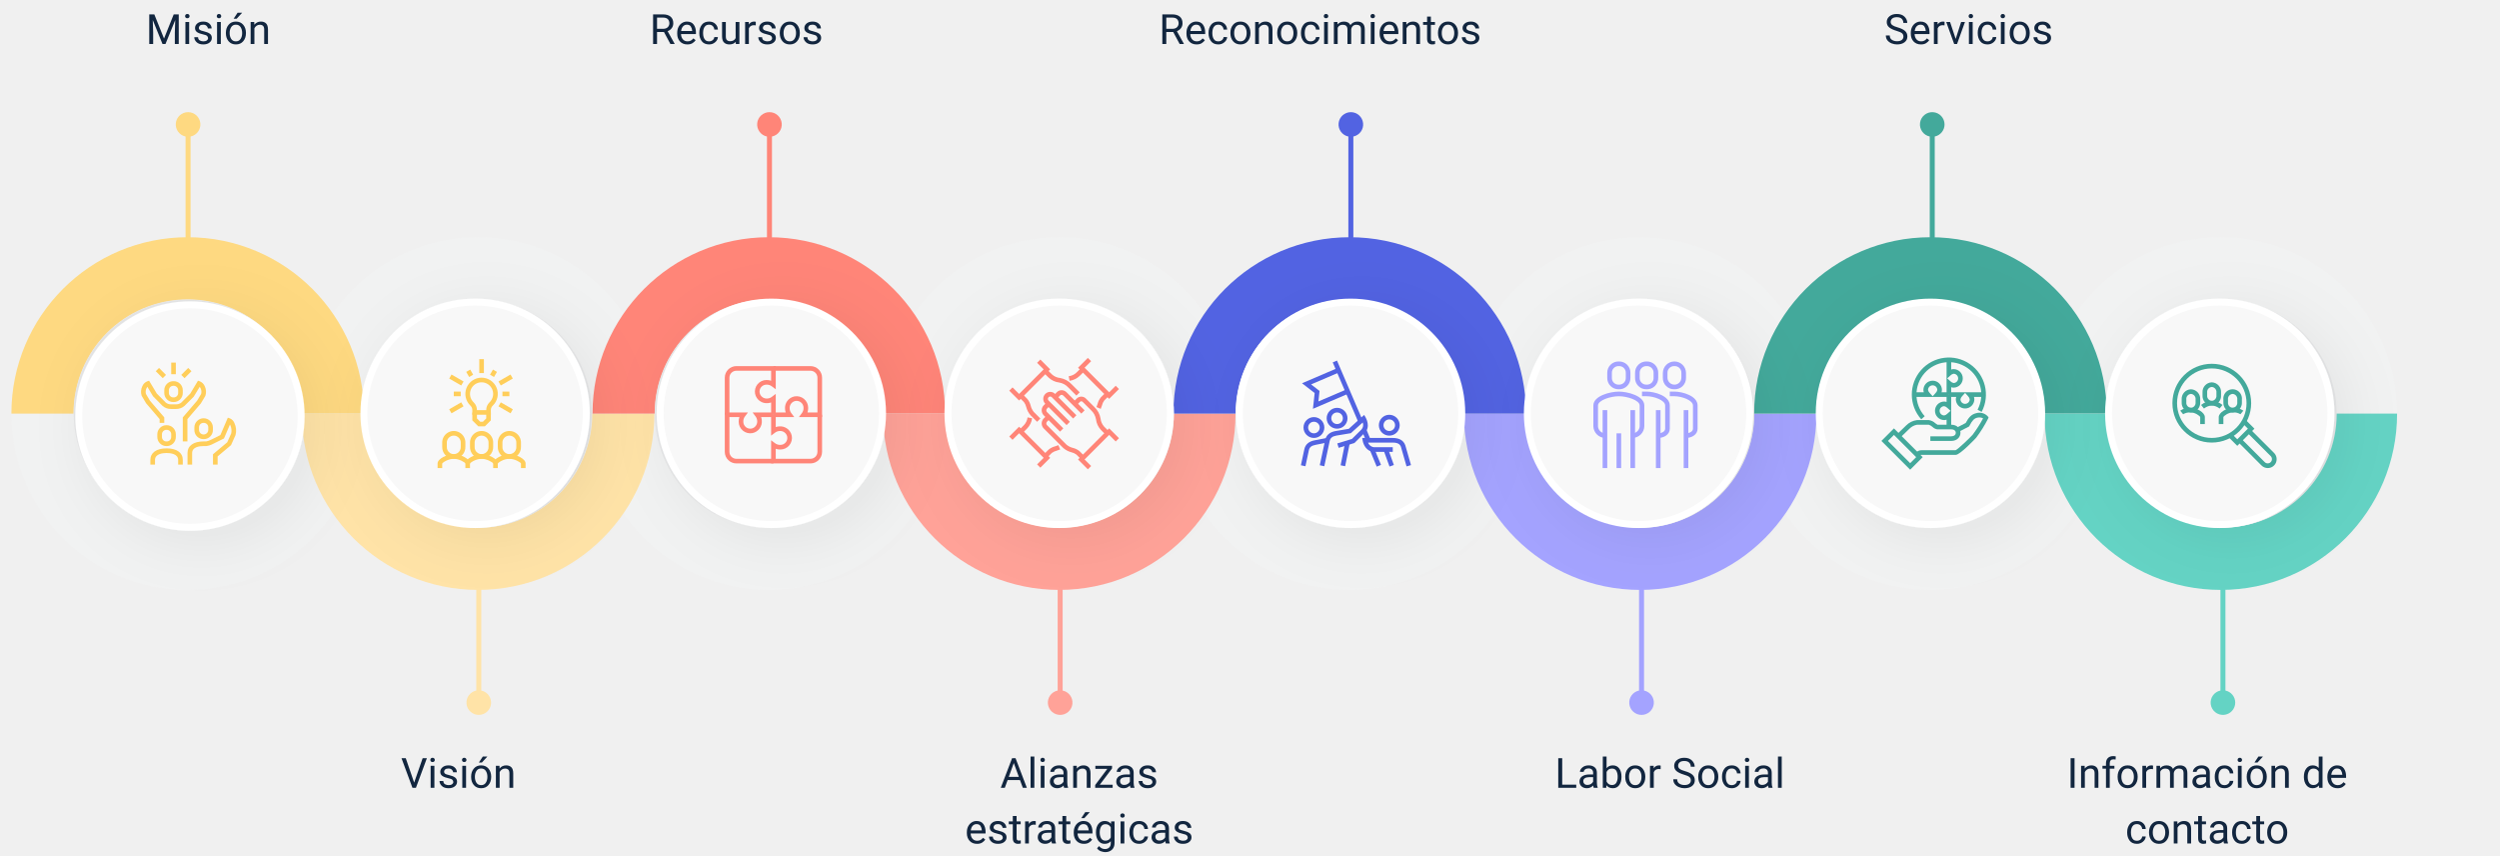
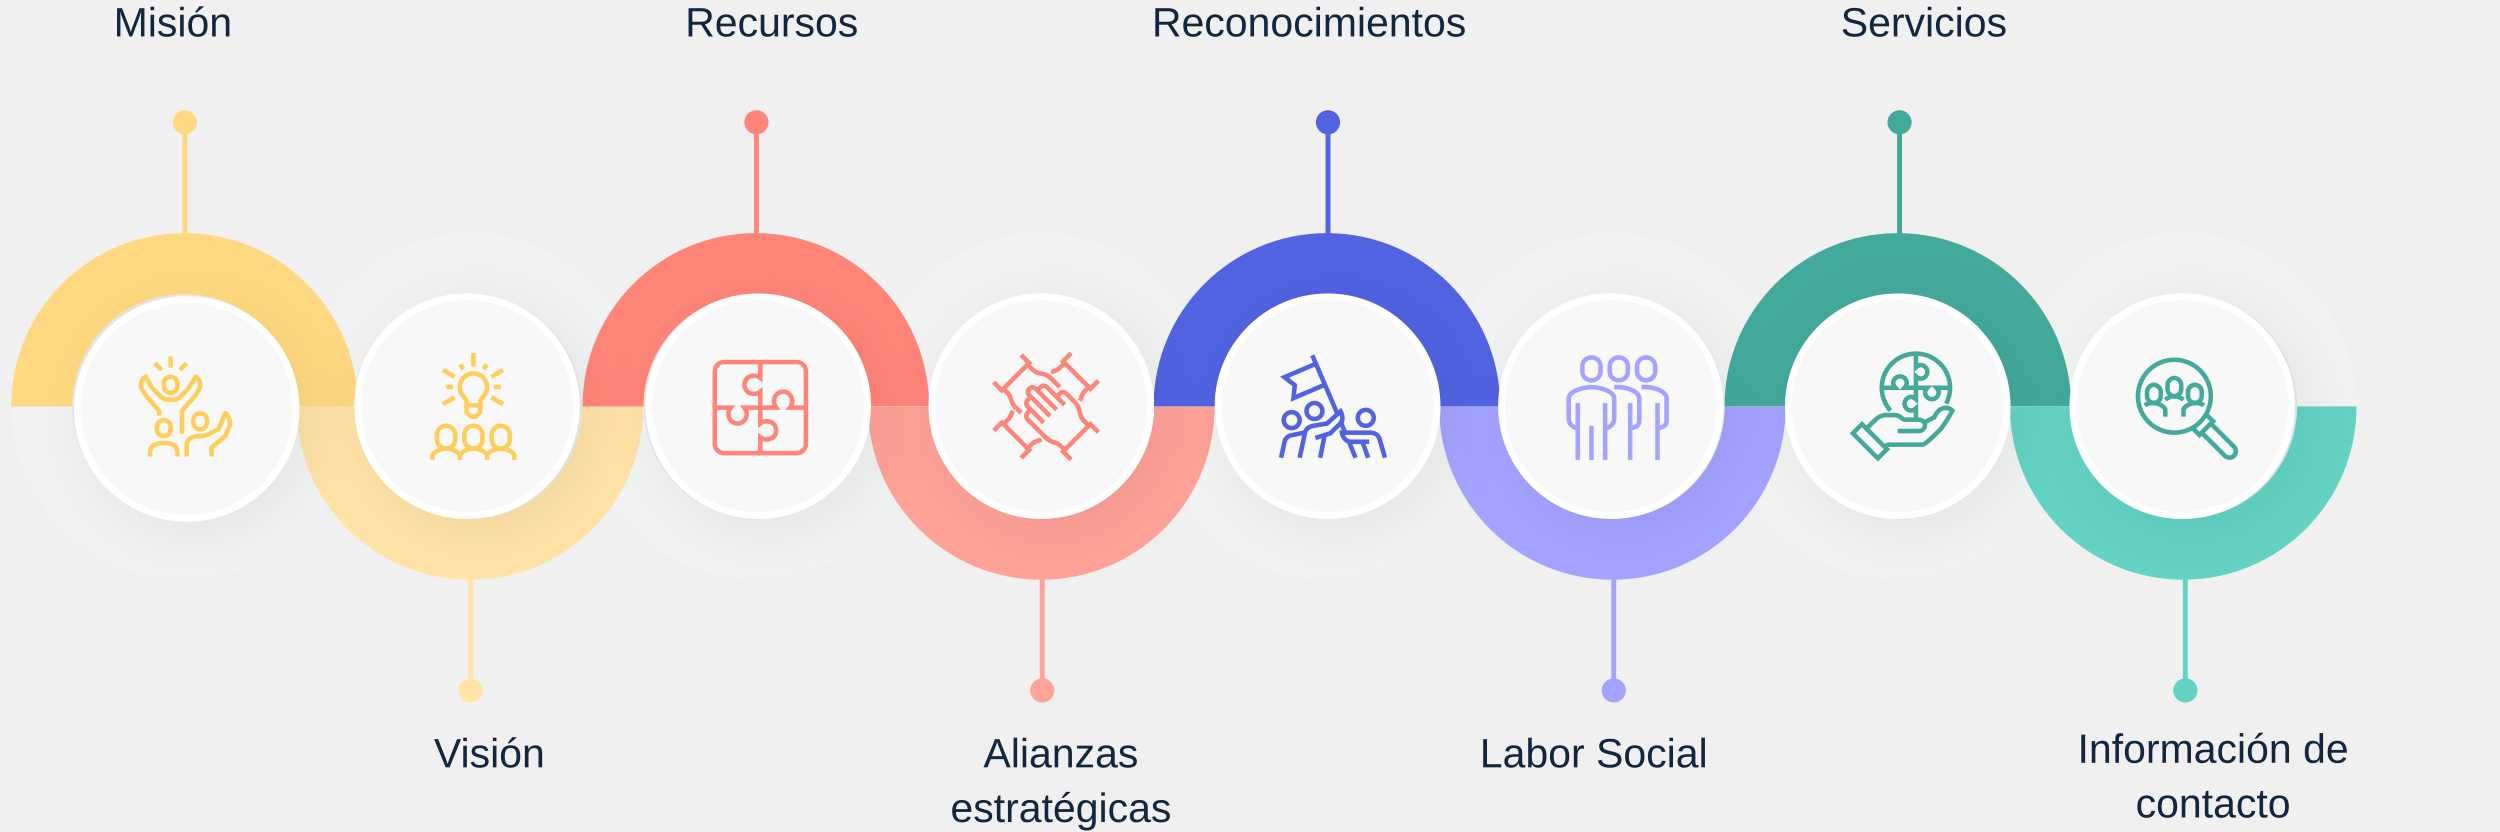
- <svg xmlns="http://www.w3.org/2000/svg" xmlns:xlink="http://www.w3.org/1999/xlink" width="1078.92" height="369" viewBox="0 0 1078.92 369">
+ <svg xmlns="http://www.w3.org/2000/svg" xmlns:xlink="http://www.w3.org/1999/xlink" width="1097.92" height="365" viewBox="0 0 1097.92 365">
  <defs>
    <clipPath id="clip-path">
      <path id="Trazado_150608" data-name="Trazado 150608" d="M374.378,124.286A49.122,49.122,0,1,0,423.5,75.106a49.152,49.152,0,0,0-49.122,49.18" transform="translate(-374.378 -75.106)" fill="none" />
    </clipPath>
    <linearGradient id="linear-gradient" x1="-2.757" y1="1.435" x2="-2.749" y2="1.435" gradientUnits="objectBoundingBox">
      <stop offset="0" stop-color="#fff" />
      <stop offset="1" stop-color="#e6e7e8" />
    </linearGradient>
    <clipPath id="clip-path-2">
      <path id="Trazado_150610" data-name="Trazado 150610" d="M490.323,124.286a49.122,49.122,0,1,0,49.122-49.18,49.151,49.151,0,0,0-49.122,49.18" transform="translate(-490.323 -75.106)" fill="none" />
    </clipPath>
    <linearGradient id="linear-gradient-2" x1="-3.656" y1="1.435" x2="-3.649" y2="1.435" xlink:href="#linear-gradient" />
    <clipPath id="clip-path-3">
      <path id="Trazado_150612" data-name="Trazado 150612" d="M606.622,124.286a49.122,49.122,0,1,0,49.122-49.18,49.151,49.151,0,0,0-49.122,49.18" transform="translate(-606.622 -75.106)" fill="none" />
    </clipPath>
    <linearGradient id="linear-gradient-3" x1="-4.558" y1="1.435" x2="-4.551" y2="1.435" xlink:href="#linear-gradient" />
    <clipPath id="clip-path-4">
      <path id="Trazado_150614" data-name="Trazado 150614" d="M722.851,124.286a49.122,49.122,0,1,0,49.122-49.18,49.152,49.152,0,0,0-49.122,49.18" transform="translate(-722.851 -75.106)" fill="none" />
    </clipPath>
    <linearGradient id="linear-gradient-4" x1="-5.46" y1="1.435" x2="-5.452" y2="1.435" xlink:href="#linear-gradient" />
    <clipPath id="clip-path-5">
      <path id="Trazado_150616" data-name="Trazado 150616" d="M839.969,124.286a49.122,49.122,0,1,0,49.122-49.18,49.152,49.152,0,0,0-49.122,49.18" transform="translate(-839.969 -75.106)" fill="none" />
    </clipPath>
    <linearGradient id="linear-gradient-5" x1="-6.368" y1="1.435" x2="-6.36" y2="1.435" xlink:href="#linear-gradient" />
    <clipPath id="clip-path-6">
      <path id="Trazado_150618" data-name="Trazado 150618" d="M257.689,124.286a49.122,49.122,0,1,0,49.122-49.18,49.152,49.152,0,0,0-49.122,49.18" transform="translate(-257.689 -75.106)" fill="none" />
    </clipPath>
    <linearGradient id="linear-gradient-6" x1="-1.852" y1="1.435" x2="-1.844" y2="1.435" xlink:href="#linear-gradient" />
    <clipPath id="clip-path-7">
      <path id="Trazado_150620" data-name="Trazado 150620" d="M141.288,124.286a49.122,49.122,0,1,0,49.122-49.18,49.152,49.152,0,0,0-49.122,49.18" transform="translate(-141.288 -75.106)" fill="none" />
    </clipPath>
    <linearGradient id="linear-gradient-7" x1="-0.949" y1="1.435" x2="-0.941" y2="1.435" xlink:href="#linear-gradient" />
    <clipPath id="clip-path-8">
      <path id="Trazado_150622" data-name="Trazado 150622" d="M24.963,124.286a49.122,49.122,0,1,0,49.122-49.18,49.152,49.152,0,0,0-49.122,49.18" transform="translate(-24.963 -75.106)" fill="none" />
    </clipPath>
    <linearGradient id="linear-gradient-8" x1="-0.047" y1="1.435" x2="-0.039" y2="1.435" xlink:href="#linear-gradient" />
    <filter id="Trazado_150623" x="0" y="97.565" width="174" height="174" filterUnits="userSpaceOnUse">
      <feOffset dx="5" dy="5" input="SourceAlpha" />
      <feGaussianBlur stdDeviation="12.5" result="blur" />
      <feFlood flood-opacity="0.063" />
      <feComposite operator="in" in2="blur" />
      <feComposite in="SourceGraphic" />
    </filter>
    <filter id="Trazado_150687" x="123.132" y="96.385" width="174" height="174" filterUnits="userSpaceOnUse">
      <feOffset dx="5" dy="5" input="SourceAlpha" />
      <feGaussianBlur stdDeviation="12.5" result="blur-2" />
      <feFlood flood-opacity="0.063" />
      <feComposite operator="in" in2="blur-2" />
      <feComposite in="SourceGraphic" />
    </filter>
    <filter id="Trazado_150688" x="251.015" y="96.385" width="174" height="174" filterUnits="userSpaceOnUse">
      <feOffset dx="5" dy="5" input="SourceAlpha" />
      <feGaussianBlur stdDeviation="12.5" result="blur-3" />
      <feFlood flood-opacity="0.063" />
      <feComposite operator="in" in2="blur-3" />
      <feComposite in="SourceGraphic" />
    </filter>
    <filter id="Trazado_150689" x="375.28" y="96.385" width="174" height="174" filterUnits="userSpaceOnUse">
      <feOffset dx="5" dy="5" input="SourceAlpha" />
      <feGaussianBlur stdDeviation="12.5" result="blur-4" />
      <feFlood flood-opacity="0.063" />
      <feComposite operator="in" in2="blur-4" />
      <feComposite in="SourceGraphic" />
    </filter>
    <filter id="Trazado_150690" x="501.101" y="96.385" width="174" height="174" filterUnits="userSpaceOnUse">
      <feOffset dx="5" dy="5" input="SourceAlpha" />
      <feGaussianBlur stdDeviation="12.5" result="blur-5" />
      <feFlood flood-opacity="0.063" />
      <feComposite operator="in" in2="blur-5" />
      <feComposite in="SourceGraphic" />
    </filter>
    <filter id="Trazado_150691" x="625.428" y="96.385" width="174" height="174" filterUnits="userSpaceOnUse">
      <feOffset dx="5" dy="5" input="SourceAlpha" />
      <feGaussianBlur stdDeviation="12.5" result="blur-6" />
      <feFlood flood-opacity="0.063" />
      <feComposite operator="in" in2="blur-6" />
      <feComposite in="SourceGraphic" />
    </filter>
    <filter id="Trazado_150692" x="751.452" y="96.385" width="174" height="174" filterUnits="userSpaceOnUse">
      <feOffset dx="5" dy="5" input="SourceAlpha" />
      <feGaussianBlur stdDeviation="12.5" result="blur-7" />
      <feFlood flood-opacity="0.063" />
      <feComposite operator="in" in2="blur-7" />
      <feComposite in="SourceGraphic" />
    </filter>
    <filter id="Trazado_150693" x="876.354" y="96.385" width="174" height="174" filterUnits="userSpaceOnUse">
      <feOffset dx="5" dy="5" input="SourceAlpha" />
      <feGaussianBlur stdDeviation="12.5" result="blur-8" />
      <feFlood flood-opacity="0.063" />
      <feComposite operator="in" in2="blur-8" />
      <feComposite in="SourceGraphic" />
    </filter>
    <clipPath id="clip-path-9">
      <rect id="Rectángulo_38725" data-name="Rectángulo 38725" width="44.998" height="44.998" fill="#43a99b" />
    </clipPath>
    <clipPath id="clip-path-10">
      <rect id="Rectángulo_38726" data-name="Rectángulo 38726" width="46.276" height="48.414" transform="translate(0 0)" fill="#43a99b" />
    </clipPath>
    <clipPath id="clip-path-11">
      <rect id="Rectángulo_38732" data-name="Rectángulo 38732" width="45" height="46" fill="#a4a3ff" />
    </clipPath>
    <clipPath id="clip-path-12">
      <rect id="Rectángulo_38738" data-name="Rectángulo 38738" width="47.536" height="45.776" transform="translate(0 0)" fill="#5263e2" />
    </clipPath>
    <clipPath id="clip-path-13">
      <rect id="Rectángulo_38739" data-name="Rectángulo 38739" width="47.376" height="48.084" fill="#ff8578" />
    </clipPath>
    <clipPath id="clip-path-14">
      <rect id="Rectángulo_38755" data-name="Rectángulo 38755" width="42" height="42" fill="#ff8578" />
    </clipPath>
    <clipPath id="clip-path-15">
      <rect id="Rectángulo_38749" data-name="Rectángulo 38749" width="38" height="47" fill="#ffce5a" />
    </clipPath>
    <clipPath id="clip-path-16">
      <rect id="Rectángulo_38753" data-name="Rectángulo 38753" width="41.077" height="44" fill="#ffce5a" />
    </clipPath>
  </defs>
  <g id="Grupo_145346" data-name="Grupo 145346" transform="translate(-280.08 -6458)">
    <g id="Grupo_145345" data-name="Grupo 145345">
      <g id="Grupo_145315" data-name="Grupo 145315">
-         <text id="Misión_" data-name="Misión " transform="translate(370 6458)" fill="#12263f" font-size="18" font-family="Roboto-Regular, Roboto">
-           <tspan x="-26.965" y="19">Misión </tspan>
-         </text>
-         <text id="Recursos" transform="translate(598 6458)" fill="#12263f" font-size="18" font-family="Roboto-Regular, Roboto">
-           <tspan x="-37.441" y="19">Recursos</tspan>
-         </text>
-         <text id="Reconocimientos" transform="translate(850 6458)" fill="#12263f" font-size="18" font-family="Roboto-Regular, Roboto">
-           <tspan x="-69.579" y="19">Reconocimientos</tspan>
-         </text>
-         <text id="Servicios" transform="translate(1130 6458)" fill="#12263f" font-size="18" font-family="Roboto-Regular, Roboto">
-           <tspan x="-36.444" y="19">Servicios</tspan>
-         </text>
-         <text id="Visión" transform="translate(478 6779)" fill="#12263f" font-size="18" font-family="Roboto-Regular, Roboto">
-           <tspan x="-24.833" y="19">Visión</tspan>
-         </text>
-         <text id="Alianzas_estratégicas" data-name="Alianzas estratégicas" transform="translate(746 6779)" fill="#12263f" font-size="18" font-family="Roboto-Regular, Roboto">
-           <tspan x="-34.097" y="19">Alianzas </tspan>
-           <tspan x="-49.302" y="43">estratégicas</tspan>
-         </text>
-         <text id="Labor_Social" data-name="Labor Social" transform="translate(1001 6779)" fill="#12263f" font-size="18" font-family="Roboto-Regular, Roboto">
-           <tspan x="-49.641" y="19">Labor Social</tspan>
-         </text>
-         <text id="Información_de_contacto" data-name="Información de contacto" transform="translate(1233 6779)" fill="#12263f" font-size="18" font-family="Roboto-Regular, Roboto">
-           <tspan x="-60.565" y="19">Información de </tspan>
-           <tspan x="-35.341" y="43">contacto</tspan>
+         <text id="Misión_" data-name="Misión " transform="translate(356 6458)" fill="#12263f" font-size="18" font-family="ArialMT, Arial">
+           <tspan x="-26.007" y="16">Misión </tspan>
+         </text>
+         <text id="Recursos" transform="translate(619 6458)" fill="#12263f" font-size="18" font-family="ArialMT, Arial">
+           <tspan x="-38.013" y="16">Recursos</tspan>
+         </text>
+         <text id="Reconocimientos" transform="translate(855 6458)" fill="#12263f" font-size="18" font-family="ArialMT, Arial">
+           <tspan x="-69.034" y="16">Reconocimientos</tspan>
+         </text>
+         <text id="Servicios" transform="translate(1125 6458)" fill="#12263f" font-size="18" font-family="ArialMT, Arial">
+           <tspan x="-36.51" y="16">Servicios</tspan>
+         </text>
+         <text id="Visión" transform="translate(495 6779)" fill="#12263f" font-size="18" font-family="ArialMT, Arial">
+           <tspan x="-24.35" y="16">Visión</tspan>
+         </text>
+         <text id="Alianzas_estratégicas" data-name="Alianzas estratégicas" transform="translate(746 6779)" fill="#12263f" font-size="18" font-family="ArialMT, Arial">
+           <tspan x="-34.018" y="16">Alianzas </tspan>
+           <tspan x="-48.524" y="40">estratégicas</tspan>
+         </text>
+         <text id="Labor_Social" data-name="Labor Social" transform="translate(980 6779)" fill="#12263f" font-size="18" font-family="ArialMT, Arial">
+           <tspan x="-50.032" y="16">Labor Social</tspan>
+         </text>
+         <text id="Información_de_contacto" data-name="Información de contacto" transform="translate(1252 6777)" fill="#12263f" font-size="18" font-family="ArialMT, Arial">
+           <tspan x="-59.533" y="16">Información de </tspan>
+           <tspan x="-34.022" y="40">contacto</tspan>
        </text>
        <g id="Grupo_145314" data-name="Grupo 145314" transform="translate(0 75)">
          <path id="Trazado_150588" data-name="Trazado 150588" d="M187.526,245.248a5.312,5.312,0,0,1-1.078-10.514V191.271a1.078,1.078,0,0,1,2.156,0v43.463a5.312,5.312,0,0,1-1.078,10.514" transform="translate(299.257 6446.284)" fill="#ffe3a7" />
          <path id="Trazado_150589" data-name="Trazado 150589" d="M420.321,245.248a5.312,5.312,0,0,1-1.078-10.514V191.271a1.078,1.078,0,0,1,2.156,0v43.463a5.312,5.312,0,0,1-1.078,10.514" transform="translate(317.472 6446.284)" fill="#ffa298" />
          <path id="Trazado_150590" data-name="Trazado 150590" d="M653.117,245.248a5.312,5.312,0,0,1-1.078-10.514V191.271a1.078,1.078,0,0,1,2.157,0v43.463a5.312,5.312,0,0,1-1.078,10.514" transform="translate(335.687 6446.284)" fill="#a4a3ff" />
          <path id="Trazado_150591" data-name="Trazado 150591" d="M891.224,239.936a5.312,5.312,0,1,1-6.39-5.2V191.271a1.078,1.078,0,0,1,2.156,0v43.463a5.313,5.313,0,0,1,4.233,5.2" transform="translate(353.901 6446.284)" fill="#64d3c4" />
          <path id="Trazado_150592" data-name="Trazado 150592" d="M890.2,76.879a49.288,49.288,0,0,1,49.288,49.288H966.3a76.107,76.107,0,0,0-152.214,0h26.819A49.288,49.288,0,0,1,890.2,76.879" transform="translate(348.698 6435.32)" fill="#f1f2f2" />
          <path id="Trazado_150593" data-name="Trazado 150593" d="M823.219,120.644h0a49.288,49.288,0,0,1-98.576,0H697.825a76.106,76.106,0,1,0,152.212,0Z" transform="translate(339.601 6440.842)" fill="#f1f2f2" />
          <path id="Trazado_150594" data-name="Trazado 150594" d="M125.394,120.644h0a49.288,49.288,0,0,1-98.576,0H0a76.106,76.106,0,1,0,152.212,0Z" transform="translate(285 6440.842)" fill="#f1f2f2" />
          <path id="Trazado_150595" data-name="Trazado 150595" d="M192.406,76.879a49.288,49.288,0,0,1,49.288,49.288h26.819a76.107,76.107,0,0,0-152.214,0h26.819a49.288,49.288,0,0,1,49.288-49.288" transform="translate(294.1 6435.32)" fill="#f1f2f2" />
          <path id="Trazado_150596" data-name="Trazado 150596" d="M358.091,120.644h0a49.288,49.288,0,0,1-98.576,0H232.7a76.106,76.106,0,1,0,152.212,0Z" transform="translate(303.207 6440.842)" fill="#f1f2f2" />
          <path id="Trazado_150597" data-name="Trazado 150597" d="M425.1,76.879a49.288,49.288,0,0,1,49.288,49.288h26.818a76.107,76.107,0,0,0-152.214,0h26.82A49.288,49.288,0,0,1,425.1,76.879" transform="translate(312.307 6435.32)" fill="#f1f2f2" />
          <path id="Trazado_150598" data-name="Trazado 150598" d="M590.691,120.644h0a49.288,49.288,0,0,1-98.576,0H465.3a76.106,76.106,0,1,0,152.212,0Z" transform="translate(321.407 6440.842)" fill="#f1f2f2" />
          <path id="Trazado_150599" data-name="Trazado 150599" d="M657.7,76.879a49.288,49.288,0,0,1,49.288,49.288h26.819a76.107,76.107,0,0,0-152.214,0h26.819A49.288,49.288,0,0,1,657.7,76.879" transform="translate(330.506 6435.32)" fill="#f1f2f2" />
          <path id="Trazado_150600" data-name="Trazado 150600" d="M706.989,120.644h0a49.288,49.288,0,0,1-98.576,0H581.595a76.106,76.106,0,1,0,152.213,0Z" transform="translate(330.506 6440.842)" fill="#a4a3ff" />
          <path id="Trazado_150601" data-name="Trazado 150601" d="M76.107,76.879a49.288,49.288,0,0,1,49.288,49.288h26.819A76.107,76.107,0,0,0,0,126.167H26.819A49.288,49.288,0,0,1,76.107,76.879" transform="translate(285 6435.32)" fill="#fed981" />
          <path id="Trazado_150602" data-name="Trazado 150602" d="M241.694,120.644h0a49.288,49.288,0,0,1-98.576,0H116.3a76.106,76.106,0,1,0,152.212,0Z" transform="translate(294.1 6440.842)" fill="#ffe3a7" />
          <path id="Trazado_150603" data-name="Trazado 150603" d="M308.8,76.879a49.288,49.288,0,0,1,49.288,49.288h26.819a76.107,76.107,0,0,0-152.214,0h26.819A49.288,49.288,0,0,1,308.8,76.879" transform="translate(303.207 6435.32)" fill="#ff8578" />
          <path id="Trazado_150604" data-name="Trazado 150604" d="M474.387,120.644h0a49.288,49.288,0,0,1-98.576,0H348.993a76.106,76.106,0,1,0,152.212,0Z" transform="translate(312.307 6440.842)" fill="#ffa298" />
          <path id="Trazado_150605" data-name="Trazado 150605" d="M541.4,76.879a49.288,49.288,0,0,1,49.288,49.288H617.51a76.107,76.107,0,0,0-152.214,0h26.819A49.288,49.288,0,0,1,541.4,76.879" transform="translate(321.407 6435.32)" fill="#5263e2" />
          <path id="Trazado_150606" data-name="Trazado 150606" d="M773.932,76.879a49.288,49.288,0,0,1,49.288,49.288h26.818a76.107,76.107,0,0,0-152.214,0h26.82a49.287,49.287,0,0,1,49.288-49.288" transform="translate(339.601 6435.32)" fill="#43a99b" />
          <path id="Trazado_150607" data-name="Trazado 150607" d="M939.484,120.644h0a49.288,49.288,0,0,1-98.576,0H814.09a76.106,76.106,0,1,0,152.212,0Z" transform="translate(348.698 6440.842)" fill="#64d3c4" />
          <g id="Grupo_145285" data-name="Grupo 145285" transform="translate(688.671 6512.385)">
            <g id="Grupo_145284" data-name="Grupo 145284" clip-path="url(#clip-path)">
              <rect id="Rectángulo_38710" data-name="Rectángulo 38710" width="139.02" height="139.02" transform="translate(-49.18 49.18) rotate(-45)" fill="url(#linear-gradient)" />
            </g>
          </g>
          <g id="Grupo_145289" data-name="Grupo 145289" transform="translate(813.688 6512.385)">
            <g id="Grupo_145288" data-name="Grupo 145288" clip-path="url(#clip-path-2)">
              <rect id="Rectángulo_38712" data-name="Rectángulo 38712" width="139.02" height="139.02" transform="translate(-49.18 49.18) rotate(-45)" fill="url(#linear-gradient-2)" />
            </g>
          </g>
          <g id="Grupo_145293" data-name="Grupo 145293" transform="translate(939.086 6512.385)">
            <g id="Grupo_145292" data-name="Grupo 145292" clip-path="url(#clip-path-3)">
              <rect id="Rectángulo_38714" data-name="Rectángulo 38714" width="139.019" height="139.019" transform="translate(-49.18 49.18) rotate(-45)" fill="url(#linear-gradient-3)" />
            </g>
          </g>
          <g id="Grupo_145297" data-name="Grupo 145297" transform="translate(1064.41 6512.385)">
            <g id="Grupo_145296" data-name="Grupo 145296" clip-path="url(#clip-path-4)">
              <rect id="Rectángulo_38716" data-name="Rectángulo 38716" width="139.019" height="139.019" transform="translate(-49.18 49.18) rotate(-45)" fill="url(#linear-gradient-4)" />
            </g>
          </g>
          <g id="Grupo_145301" data-name="Grupo 145301" transform="translate(1190.691 6512.385)">
            <g id="Grupo_145300" data-name="Grupo 145300" clip-path="url(#clip-path-5)">
              <rect id="Rectángulo_38718" data-name="Rectángulo 38718" width="139.019" height="139.019" transform="translate(-49.18 49.18) rotate(-45)" fill="url(#linear-gradient-5)" />
            </g>
          </g>
          <g id="Grupo_145305" data-name="Grupo 145305" transform="translate(562.852 6512.385)">
            <g id="Grupo_145304" data-name="Grupo 145304" clip-path="url(#clip-path-6)">
              <rect id="Rectángulo_38720" data-name="Rectángulo 38720" width="139.019" height="139.019" transform="translate(-49.18 49.18) rotate(-45)" fill="url(#linear-gradient-6)" />
            </g>
          </g>
          <g id="Grupo_145309" data-name="Grupo 145309" transform="translate(437.343 6512.385)">
            <g id="Grupo_145308" data-name="Grupo 145308" clip-path="url(#clip-path-7)">
              <rect id="Rectángulo_38722" data-name="Rectángulo 38722" width="139.019" height="139.019" transform="translate(-49.18 49.18) rotate(-45)" fill="url(#linear-gradient-7)" />
            </g>
          </g>
          <g id="Grupo_145313" data-name="Grupo 145313" transform="translate(311.916 6512.385)">
            <g id="Grupo_145312" data-name="Grupo 145312" clip-path="url(#clip-path-8)">
              <rect id="Rectángulo_38724" data-name="Rectángulo 38724" width="139.019" height="139.019" transform="translate(-49.18 49.18) rotate(-45)" fill="url(#linear-gradient-8)" />
            </g>
          </g>
          <path id="Trazado_150624" data-name="Trazado 150624" d="M71.128,0a5.312,5.312,0,0,0-1.078,10.514V53.977a1.078,1.078,0,1,0,2.156,0V10.514A5.312,5.312,0,0,0,71.128,0" transform="translate(290.149 6431.403)" fill="#fed981" />
          <path id="Trazado_150625" data-name="Trazado 150625" d="M303.924,0a5.312,5.312,0,0,0-1.078,10.514V53.977a1.078,1.078,0,0,0,2.156,0V10.514A5.312,5.312,0,0,0,303.924,0" transform="translate(308.364 6431.403)" fill="#ff8578" />
          <path id="Trazado_150626" data-name="Trazado 150626" d="M536.719,0a5.312,5.312,0,0,0-1.078,10.514V53.977a1.078,1.078,0,0,0,2.157,0V10.514A5.312,5.312,0,0,0,536.719,0" transform="translate(326.579 6431.403)" fill="#5263e2" />
          <path id="Trazado_150627" data-name="Trazado 150627" d="M774.826,5.313a5.312,5.312,0,1,0-6.39,5.2V53.977a1.078,1.078,0,0,0,2.157,0V10.514a5.313,5.313,0,0,0,4.233-5.2" transform="translate(344.794 6431.403)" fill="#43a99b" />
          <g transform="matrix(1, 0, 0, 1, 280.08, 6383)" filter="url(#Trazado_150623)">
            <path id="Trazado_150623-2" data-name="Trazado 150623" d="M26.948,125.093a48,48,0,1,0,48-48,48,48,0,0,0-48,48" transform="translate(7.05 54.47)" fill="#f8f8f8" stroke="#fff" stroke-width="3" />
          </g>
          <g transform="matrix(1, 0, 0, 1, 280.08, 6383)" filter="url(#Trazado_150687)">
            <path id="Trazado_150687-2" data-name="Trazado 150687" d="M26.948,125.093a48,48,0,1,0,48-48,48,48,0,0,0-48,48" transform="translate(130.18 53.29)" fill="#f8f8f8" stroke="#fff" stroke-width="3" />
          </g>
          <g transform="matrix(1, 0, 0, 1, 280.08, 6383)" filter="url(#Trazado_150688)">
            <path id="Trazado_150688-2" data-name="Trazado 150688" d="M26.948,125.093a48,48,0,1,0,48-48,48,48,0,0,0-48,48" transform="translate(258.07 53.29)" fill="#f8f8f8" stroke="#fff" stroke-width="3" />
          </g>
          <g transform="matrix(1, 0, 0, 1, 280.08, 6383)" filter="url(#Trazado_150689)">
            <path id="Trazado_150689-2" data-name="Trazado 150689" d="M26.948,125.093a48,48,0,1,0,48-48,48,48,0,0,0-48,48" transform="translate(382.33 53.29)" fill="#f8f8f8" stroke="#fff" stroke-width="3" />
          </g>
          <g transform="matrix(1, 0, 0, 1, 280.08, 6383)" filter="url(#Trazado_150690)">
            <path id="Trazado_150690-2" data-name="Trazado 150690" d="M26.948,125.093a48,48,0,1,0,48-48,48,48,0,0,0-48,48" transform="translate(508.15 53.29)" fill="#f8f8f8" stroke="#fff" stroke-width="3" />
          </g>
          <g transform="matrix(1, 0, 0, 1, 280.08, 6383)" filter="url(#Trazado_150691)">
            <path id="Trazado_150691-2" data-name="Trazado 150691" d="M26.948,125.093a48,48,0,1,0,48-48,48,48,0,0,0-48,48" transform="translate(632.48 53.29)" fill="#f8f8f8" stroke="#fff" stroke-width="3" />
          </g>
          <g transform="matrix(1, 0, 0, 1, 280.08, 6383)" filter="url(#Trazado_150692)">
            <path id="Trazado_150692-2" data-name="Trazado 150692" d="M26.948,125.093a48,48,0,1,0,48-48,48,48,0,0,0-48,48" transform="translate(758.5 53.29)" fill="#f8f8f8" stroke="#fff" stroke-width="3" />
          </g>
          <g transform="matrix(1, 0, 0, 1, 280.08, 6383)" filter="url(#Trazado_150693)">
            <path id="Trazado_150693-2" data-name="Trazado 150693" d="M26.948,125.093a48,48,0,1,0,48-48,48,48,0,0,0-48,48" transform="translate(883.41 53.29)" fill="#f8f8f8" stroke="#fff" stroke-width="3" />
          </g>
        </g>
      </g>
      <g id="Grupo_145330" data-name="Grupo 145330" transform="translate(166 -264)">
        <g id="Grupo_145317" data-name="Grupo 145317" transform="translate(1052 6879)">
          <g id="Grupo_145316" data-name="Grupo 145316" clip-path="url(#clip-path-9)">
            <path id="Trazado_150628" data-name="Trazado 150628" d="M17,34A17,17,0,1,1,34,17,17.019,17.019,0,0,1,17,34M17,2A15,15,0,1,0,32,17,15.017,15.017,0,0,0,17,2" fill="#43a99b" />
            <path id="Trazado_150629" data-name="Trazado 150629" d="M41.171,45a3.817,3.817,0,0,1-2.707-1.119L28.293,33.707l1.414-1.414L39.878,42.465a1.829,1.829,0,0,0,2.586-2.586L32.293,29.707l1.414-1.414L43.878,38.465A3.826,3.826,0,0,1,41.171,45" fill="#43a99b" />
            <path id="Trazado_150630" data-name="Trazado 150630" d="M20.369,19.316A5.974,5.974,0,0,0,17,18a5.967,5.967,0,0,0-3.366,1.316l-1.265-1.549A7.932,7.932,0,0,1,17,16a7.929,7.929,0,0,1,4.632,1.767Z" fill="#43a99b" />
            <path id="Trazado_150631" data-name="Trazado 150631" d="M17,18a4.138,4.138,0,0,1-4-4.429V12.429A4.138,4.138,0,0,1,17,8a4.138,4.138,0,0,1,4,4.429v1.142A4.138,4.138,0,0,1,17,18m0-8a2.167,2.167,0,0,0-2,2.429v1.142A2.167,2.167,0,0,0,17,16a2.167,2.167,0,0,0,2-2.429V12.429A2.167,2.167,0,0,0,17,10" fill="#43a99b" />
            <path id="Trazado_150632" data-name="Trazado 150632" d="M14,26H12V23c-.136-.515-2.207-2-4-2a5.5,5.5,0,0,0-3.368.774L3.368,20.226A7.174,7.174,0,0,1,8,19c2.509,0,6,2.016,6,4Z" fill="#43a99b" />
            <path id="Trazado_150633" data-name="Trazado 150633" d="M8,21a4.138,4.138,0,0,1-4-4.429V15.429A4.138,4.138,0,0,1,8,11a4.138,4.138,0,0,1,4,4.429v1.142A4.138,4.138,0,0,1,8,21m0-8a2.167,2.167,0,0,0-2,2.429v1.142A2.167,2.167,0,0,0,8,19a2.167,2.167,0,0,0,2-2.429V15.429A2.167,2.167,0,0,0,8,13" fill="#43a99b" />
            <path id="Trazado_150634" data-name="Trazado 150634" d="M22,26H20V23c0-1.984,3.491-4,6-4a7.174,7.174,0,0,1,4.632,1.226l-1.264,1.548A5.5,5.5,0,0,0,26,21c-1.793,0-3.864,1.485-4,2.041Z" fill="#43a99b" />
            <path id="Trazado_150635" data-name="Trazado 150635" d="M26,21a4.138,4.138,0,0,1-4-4.429V15.429a4.021,4.021,0,1,1,8,0v1.142A4.138,4.138,0,0,1,26,21m0-8a2.167,2.167,0,0,0-2,2.429v1.142A2.167,2.167,0,0,0,26,19a2.167,2.167,0,0,0,2-2.429V15.429A2.167,2.167,0,0,0,26,13" fill="#43a99b" />
            <path id="Trazado_150636" data-name="Trazado 150636" d="M28,35.414l-3.707-3.707,1.414-1.414L28,32.586,32.586,28l-2.293-2.293,1.414-1.414L35.414,28Z" fill="#43a99b" />
          </g>
        </g>
        <rect id="Rectángulo_38754" data-name="Rectángulo 38754" width="67" height="67" transform="translate(1041 6867)" fill="none" />
      </g>
      <g id="Grupo_145331" data-name="Grupo 145331" transform="translate(41 -264)">
        <rect id="Rectángulo_38754-2" data-name="Rectángulo 38754" width="67" height="67" transform="translate(1041 6867)" fill="none" />
        <g id="Grupo_145332" data-name="Grupo 145332" transform="translate(1051.362 6876.293)">
          <g id="Grupo_145318" data-name="Grupo 145318" clip-path="url(#clip-path-10)">
            <path id="Trazado_150637" data-name="Trazado 150637" d="M16.121,42.707l-1.414-1.414.125-.132A3.178,3.178,0,0,1,17.414,40H32.033c1.134-.474,6.2-5.38,7.351-6.666a57.54,57.54,0,0,0,4.523-7.085,3.6,3.6,0,0,0-2.55-.275c-1.3.3-2.17,1.213-3.337,3.483l-.145.284-4.868,2.527-.921-1.775,4.3-2.235c1.188-2.248,2.39-3.739,4.515-4.232A4.917,4.917,0,0,1,45.933,25.4l.343.461-.226.528a54.131,54.131,0,0,1-5.173,8.272C40.811,34.739,33.994,42,32.131,42H17.414a1.239,1.239,0,0,0-1.117.523Z" fill="#43a99b" />
            <path id="Trazado_150638" data-name="Trazado 150638" d="M30.13,36h-9V34h9c1.382,0,2-.753,2-1.5s-.618-1.5-2-1.5h-6a3.685,3.685,0,0,1-2.059-1.035A4.392,4.392,0,0,0,20.414,29h-5A6.112,6.112,0,0,0,12.1,30.732c-1.466,1.467-4.11,3.969-4.136,4L6.584,33.273c.026-.024,2.65-2.508,4.123-3.98A7.923,7.923,0,0,1,15.414,27h5a5.088,5.088,0,0,1,2.873,1.377,5.544,5.544,0,0,0,.927.632L30.13,29c2.626,0,4,1.761,4,3.5s-1.374,3.5-4,3.5" fill="#43a99b" />
            <path id="Trazado_150639" data-name="Trazado 150639" d="M12.414,48.414,0,36l5.414-5.414L17.828,43ZM2.828,36l9.586,9.586L15,43,5.414,33.414Z" fill="#43a99b" />
            <path id="Trazado_150640" data-name="Trazado 150640" d="M30.131,16h-2V1h2V5.181a2.929,2.929,0,0,1,1-.181,4,4,0,0,1,0,8,2.929,2.929,0,0,1-1-.181ZM28.406,9l1.4,1.257a2.545,2.545,0,0,0,1.33.743,2,2,0,0,0,0-4,2.545,2.545,0,0,0-1.33.743Z" fill="#43a99b" />
            <path id="Trazado_150641" data-name="Trazado 150641" d="M36.13,22a4,4,0,0,1-4-4,2.91,2.91,0,0,1,.182-1H29.13V15h15v2H39.948a2.91,2.91,0,0,1,.182,1,4,4,0,0,1-4,4m0-6.728-1.257,1.4A2.574,2.574,0,0,0,34.13,18a2,2,0,0,0,4,0,2.574,2.574,0,0,0-.743-1.332Z" fill="#43a99b" />
            <path id="Trazado_150642" data-name="Trazado 150642" d="M30.13,30h-2V26.819a2.938,2.938,0,0,1-1,.181,4,4,0,0,1,0-8,2.938,2.938,0,0,1,1,.181V16h2Zm-3-9a2,2,0,0,0,0,4,2.545,2.545,0,0,0,1.33-.743L29.855,23l-1.4-1.257A2.545,2.545,0,0,0,27.13,21" fill="#43a99b" />
            <path id="Trazado_150643" data-name="Trazado 150643" d="M29.13,17h-15V15h4.181a2.938,2.938,0,0,1-.181-1,4,4,0,0,1,8,0,2.914,2.914,0,0,1-.182,1H29.13Zm-7-5a2,2,0,0,0-2,2,2.56,2.56,0,0,0,.743,1.331l1.257,1.395,1.257-1.395A2.56,2.56,0,0,0,24.13,14a2,2,0,0,0-2-2" fill="#43a99b" />
            <path id="Trazado_150644" data-name="Trazado 150644" d="M17.2,26.665a16,16,0,1,1,26.081-3.2l-1.768-.935a14,14,0,1,0-22.823,2.8Z" fill="#43a99b" />
          </g>
        </g>
      </g>
      <g id="Grupo_145333" data-name="Grupo 145333" transform="translate(-84 -264)">
        <rect id="Rectángulo_38754-3" data-name="Rectángulo 38754" width="67" height="67" transform="translate(1041 6867)" fill="none" />
        <g id="Grupo_145342" data-name="Grupo 145342" transform="translate(1052 6878)">
          <g id="Grupo_145320" data-name="Grupo 145320" clip-path="url(#clip-path-11)">
            <path id="Trazado_150645" data-name="Trazado 150645" d="M17,33V31a3.206,3.206,0,0,0,3-3V19c0-2.282-5.46-4-9-4s-9,1.718-9,4v9a3.206,3.206,0,0,0,3,3v2a5.2,5.2,0,0,1-5-5V19c0-4.188,7.284-6,11-6s11,1.812,11,6v9a5.2,5.2,0,0,1-5,5" fill="#a4a3ff" />
            <path id="Trazado_150646" data-name="Trazado 150646" d="M28,33V31c1.246,0,3-.621,3-2V19c0-2.282-4.853-4-8-4H21V13h2c3.378,0,10,1.812,10,6V29c0,2.6-2.576,4-5,4" fill="#a4a3ff" />
            <path id="Trazado_150647" data-name="Trazado 150647" d="M11,12A4.836,4.836,0,0,1,6,7V5a4.836,4.836,0,0,1,5-5,4.836,4.836,0,0,1,5,5V7a4.836,4.836,0,0,1-5,5M11,2A2.841,2.841,0,0,0,8,5V7a2.841,2.841,0,0,0,3,3,2.841,2.841,0,0,0,3-3V5a2.841,2.841,0,0,0-3-3" fill="#a4a3ff" />
            <rect id="Rectángulo_38727" data-name="Rectángulo 38727" width="2" height="25" transform="translate(27 21)" fill="#a4a3ff" />
            <rect id="Rectángulo_38728" data-name="Rectángulo 38728" width="2" height="25" transform="translate(16 21)" fill="#a4a3ff" />
            <rect id="Rectángulo_38729" data-name="Rectángulo 38729" width="2" height="25" transform="translate(4 21)" fill="#a4a3ff" />
            <rect id="Rectángulo_38730" data-name="Rectángulo 38730" width="2" height="15" transform="translate(10 31)" fill="#a4a3ff" />
            <path id="Trazado_150648" data-name="Trazado 150648" d="M23,12a4.836,4.836,0,0,1-5-5V5a4.836,4.836,0,0,1,5-5,4.836,4.836,0,0,1,5,5V7a4.836,4.836,0,0,1-5,5M23,2a2.841,2.841,0,0,0-3,3V7a2.841,2.841,0,0,0,3,3,2.841,2.841,0,0,0,3-3V5a2.841,2.841,0,0,0-3-3" fill="#a4a3ff" />
            <path id="Trazado_150649" data-name="Trazado 150649" d="M40,33V31c1.246,0,3-.621,3-2V19c0-2.282-4.853-4-8-4H33V13h2c3.378,0,10,1.812,10,6V29c0,2.6-2.576,4-5,4" fill="#a4a3ff" />
            <rect id="Rectángulo_38731" data-name="Rectángulo 38731" width="2" height="25" transform="translate(39 21)" fill="#a4a3ff" />
            <path id="Trazado_150650" data-name="Trazado 150650" d="M35,12a4.836,4.836,0,0,1-5-5V5A5,5,0,0,1,40,5V7a4.836,4.836,0,0,1-5,5M35,2a2.841,2.841,0,0,0-3,3V7a3,3,0,0,0,6,0V5a2.841,2.841,0,0,0-3-3" fill="#a4a3ff" />
          </g>
        </g>
      </g>
      <g id="Grupo_145334" data-name="Grupo 145334" transform="translate(-209 -264)">
        <rect id="Rectángulo_38754-4" data-name="Rectángulo 38754" width="67" height="67" transform="translate(1041 6867)" fill="none" />
        <g id="Grupo_145343" data-name="Grupo 145343" transform="translate(1050.732 6877.612)">
          <g id="Grupo_145322" data-name="Grupo 145322" clip-path="url(#clip-path-12)">
            <path id="Trazado_150651" data-name="Trazado 150651" d="M15.621,29.394a4.5,4.5,0,1,1,4.5-4.5,4.505,4.505,0,0,1-4.5,4.5m0-7a2.5,2.5,0,1,0,2.5,2.5,2.5,2.5,0,0,0-2.5-2.5" fill="#5263e2" />
            <path id="Trazado_150652" data-name="Trazado 150652" d="M5.621,33.394a4.5,4.5,0,1,1,4.5-4.5,4.505,4.505,0,0,1-4.5,4.5m0-7a2.5,2.5,0,1,0,2.5,2.5,2.5,2.5,0,0,0-2.5-2.5" fill="#5263e2" />
            <path id="Trazado_150653" data-name="Trazado 150653" d="M10.1,45.6l-1.956-.419L10.48,34.28c.449-2.1,1.949-3.4,4.457-3.868l5.731-.956,6.642-6,.622,1.061c.1.166,2.342,4.085-.388,6.664l-4.448,4.4L16.3,37.664l-.585-1.914,6.322-1.932,4.115-4.072a2.918,2.918,0,0,0,.534-3.03l-5.114,4.617-6.288,1.048c-1.713.321-2.571,1.015-2.85,2.318Z" fill="#5263e2" />
            <rect id="Rectángulo_38733" data-name="Rectángulo 38733" width="10.198" height="2" transform="matrix(0.197, -0.981, 0.981, 0.197, 17.139, 45.197)" fill="#5263e2" />
            <path id="Trazado_150654" data-name="Trazado 150654" d="M38.159,32.394a4.5,4.5,0,1,1,4.5-4.5,4.505,4.505,0,0,1-4.5,4.5m0-7a2.5,2.5,0,1,0,2.5,2.5,2.5,2.5,0,0,0-2.5-2.5" fill="#5263e2" />
            <path id="Trazado_150655" data-name="Trazado 150655" d="M45.614,45.67l-2.241-7.795c-.285-1.321-.919-2.481-3.715-2.481H29.012a2.939,2.939,0,0,0,2.646,2h8v2h-8c-3.307,0-4.707-3.163-4.986-4.836l-.194-1.164h13.18c3.184,0,5.086,1.344,5.654,3.995l2.224,7.728Z" fill="#5263e2" />
            <rect id="Rectángulo_38734" data-name="Rectángulo 38734" width="2" height="7.447" transform="translate(35.718 38.735) rotate(-19.958)" fill="#5263e2" />
            <path id="Trazado_150656" data-name="Trazado 150656" d="M1.956,45.6,0,45.185,1.48,38.28c.449-2.1,1.949-3.4,4.457-3.868l4.988-1,.392,1.961-5,1C4.573,36.7,3.715,37.4,3.436,38.7Z" fill="#5263e2" />
            <path id="Trazado_150657" data-name="Trazado 150657" d="M5.2,20.821l.742-6.815L.482,9.788,15.872,3.2l.787,1.839L4.4,10.287l3.649,2.821-.493,4.528,12.253-5.244.787,1.839Z" fill="#5263e2" />
            <rect id="Rectángulo_38735" data-name="Rectángulo 38735" width="2" height="28.11" transform="matrix(0.919, -0.394, 0.394, 0.919, 13.74, 0.788)" fill="#5263e2" />
            <rect id="Rectángulo_38736" data-name="Rectángulo 38736" width="2" height="4.784" transform="translate(26.362 30.346) rotate(-22.437)" fill="#5263e2" />
            <rect id="Rectángulo_38737" data-name="Rectángulo 38737" width="2" height="7.568" transform="translate(29.846 38.781) rotate(-22.441)" fill="#5263e2" />
          </g>
        </g>
      </g>
      <g id="Grupo_145335" data-name="Grupo 145335" transform="translate(-335 -264)">
        <rect id="Rectángulo_38754-5" data-name="Rectángulo 38754" width="67" height="67" transform="translate(1041 6867)" fill="none" />
        <g id="Grupo_145341" data-name="Grupo 145341" transform="translate(1050.812 6876.458)">
          <g id="Grupo_145324" data-name="Grupo 145324" clip-path="url(#clip-path-13)">
            <path id="Trazado_150658" data-name="Trazado 150658" d="M21.92,31.82l-7.071-7.071a3.083,3.083,0,0,1,.057-4.3l1.357-1.357,1.414,1.415L16.32,21.863a1.071,1.071,0,0,0-.057,1.472l7.071,7.071Z" fill="#ff8578" />
            <path id="Trazado_150659" data-name="Trazado 150659" d="M24.749,28.991,15.557,19.8a2.969,2.969,0,0,1-.872-2.135,3.011,3.011,0,0,1,.886-2.122,2.953,2.953,0,0,1,4.228.014l9.193,9.193-1.415,1.414L18.385,16.97A.971.971,0,0,0,17,16.942a1.043,1.043,0,0,0-.315.736.989.989,0,0,0,.287.707l9.192,9.192Z" fill="#ff8578" />
            <path id="Trazado_150660" data-name="Trazado 150660" d="M31.113,43.841l-2.124-2.123a5.8,5.8,0,0,0-2.1-.973,8.577,8.577,0,0,1-3.554-1.856l-8.483-8.483a3.082,3.082,0,0,1,.058-4.3l1.356-1.357,1.414,1.414L16.321,27.52a1.071,1.071,0,0,0-.057,1.472l8.483,8.483a7,7,0,0,0,2.766,1.371A7.126,7.126,0,0,1,30.4,40.3l2.123,2.123Z" fill="#ff8578" />
            <path id="Trazado_150661" data-name="Trazado 150661" d="M31.113,24.042l-7.778-7.778a1.053,1.053,0,0,0-.707-.323.908.908,0,0,0-.65.265l-1.472,1.472-1.414-1.414,1.472-1.472a2.807,2.807,0,0,1,2.121-.85,3.046,3.046,0,0,1,2.064.908l7.778,7.778Z" fill="#ff8578" />
            <path id="Trazado_150662" data-name="Trazado 150662" d="M41.719,33.234,39.6,31.111a8.161,8.161,0,0,1-2.151-4.644,6.864,6.864,0,0,0-2.092-3.841L31.82,19.091a.853.853,0,0,0-1.415,0l-1.414,1.415-1.415-1.414,1.414-1.415a2.812,2.812,0,0,1,4.244,0l3.533,3.535A8.807,8.807,0,0,1,39.41,26.1a6.173,6.173,0,0,0,1.6,3.6l2.123,2.123Z" fill="#ff8578" />
            <path id="Trazado_150663" data-name="Trazado 150663" d="M33.941,48.084,29.7,43.841,43.133,30.406l4.243,4.242-1.414,1.415-2.829-2.829L32.527,43.841l2.828,2.829Z" fill="#ff8578" />
            <path id="Trazado_150664" data-name="Trazado 150664" d="M12.021,27.577,9.194,24.751A8.568,8.568,0,0,1,7.339,21.2a5.839,5.839,0,0,0-.973-2.1L4.243,16.971l1.414-1.415L7.78,17.68a7.116,7.116,0,0,1,1.458,2.89,6.984,6.984,0,0,0,1.37,2.767l2.827,2.826Z" fill="#ff8578" />
            <path id="Trazado_150665" data-name="Trazado 150665" d="M28.991,16.264l-3.533-3.533a6.87,6.87,0,0,0-3.842-2.093,8.149,8.149,0,0,1-4.644-2.15L14.849,6.365l1.414-1.414,2.124,2.123a6.16,6.16,0,0,0,3.6,1.6,8.819,8.819,0,0,1,4.886,2.644l3.533,3.533Z" fill="#ff8578" />
            <path id="Trazado_150666" data-name="Trazado 150666" d="M4.243,18.385,0,14.143l1.414-1.414,2.829,2.828L14.849,4.95,12.021,2.122,13.435.708,17.678,4.95Z" fill="#ff8578" />
            <path id="Trazado_150667" data-name="Trazado 150667" d="M16.263,43.134,14.849,41.72,16.971,39.6a7.123,7.123,0,0,1,2.89-1.459c.448-.149.908-.3,1.352-.486l.778,1.841c-.493.209-1,.379-1.5.543a5.811,5.811,0,0,0-2.1.975Z" fill="#ff8578" />
            <path id="Trazado_150668" data-name="Trazado 150668" d="M5.657,32.527,4.243,31.113l2.121-2.121a5.933,5.933,0,0,0,1.548-3.325l1.961.392a7.78,7.78,0,0,1-2.1,4.347Z" fill="#ff8578" />
            <path id="Trazado_150669" data-name="Trazado 150669" d="M13.435,47.376l-1.414-1.414,2.828-2.828L4.243,32.527,1.414,35.355,0,33.941,4.243,29.7,17.677,43.134Z" fill="#ff8578" />
            <path id="Trazado_150670" data-name="Trazado 150670" d="M39.495,21.993l-1.842-.779c.187-.444.339-.9.487-1.352A7.132,7.132,0,0,1,39.6,16.971l2.122-2.122,1.414,1.415-2.121,2.121a5.833,5.833,0,0,0-.975,2.1c-.164.5-.335,1.01-.543,1.5" fill="#ff8578" />
            <path id="Trazado_150671" data-name="Trazado 150671" d="M26.053,9.874l-.392-1.961a5.93,5.93,0,0,0,3.33-1.549l2.122-2.121,1.414,1.414L30.406,7.778a7.782,7.782,0,0,1-4.353,2.1" fill="#ff8578" />
            <path id="Trazado_150672" data-name="Trazado 150672" d="M43.133,17.678,29.7,4.243,33.941,0l1.414,1.414L32.527,4.243,43.133,14.85l2.829-2.828,1.414,1.414Z" fill="#ff8578" />
          </g>
        </g>
      </g>
      <g id="Grupo_145336" data-name="Grupo 145336" transform="translate(-461 -264)">
        <rect id="Rectángulo_38754-6" data-name="Rectángulo 38754" width="67" height="67" transform="translate(1041 6867)" fill="none" />
        <g id="Grupo_145344" data-name="Grupo 145344" transform="translate(1054 6880)">
          <g id="Grupo_145344-2" data-name="Grupo 145344" clip-path="url(#clip-path-14)">
            <path id="Trazado_150694" data-name="Trazado 150694" d="M21,42H5a5.006,5.006,0,0,1-5-5V20H10L8.8,21.6A3.538,3.538,0,0,0,8,24a3,3,0,0,0,3.574,2.947,3.1,3.1,0,0,0,2.406-3.422A3.406,3.406,0,0,0,13.2,21.6L12,20h9v2H15.688a5.376,5.376,0,0,1,.285,1.352,5.085,5.085,0,0,1-4.039,5.562A5,5,0,0,1,6,24a5.868,5.868,0,0,1,.312-2H2V37a3,3,0,0,0,3,3H21Z" fill="#ff8578" />
            <path id="Trazado_150695" data-name="Trazado 150695" d="M37,42H20V32l1.6,1.2A3.538,3.538,0,0,0,24,34a3,3,0,0,0,2.947-3.574,3.1,3.1,0,0,0-3.422-2.406,3.406,3.406,0,0,0-1.924.78L20,30V21h2v5.312a5.376,5.376,0,0,1,1.352-.285,5.08,5.08,0,0,1,5.562,4.039A5,5,0,0,1,24,36a5.868,5.868,0,0,1-2-.312V40H37a3,3,0,0,0,3-3V21h2V37a5.006,5.006,0,0,1-5,5" fill="#ff8578" />
            <path id="Trazado_150696" data-name="Trazado 150696" d="M42,22H32l1.2-1.6A3.538,3.538,0,0,0,34,18a3,3,0,0,0-3.575-2.948,3.1,3.1,0,0,0-2.4,3.423A3.406,3.406,0,0,0,28.8,20.4L30,22H21V20h5.312a5.376,5.376,0,0,1-.285-1.352,5.086,5.086,0,0,1,4.038-5.563A5,5,0,0,1,36,18a5.868,5.868,0,0,1-.312,2H40V5a3,3,0,0,0-3-3H21V0H37a5.006,5.006,0,0,1,5,5Z" fill="#ff8578" />
            <path id="Trazado_150697" data-name="Trazado 150697" d="M22,21H20V15.688a5.384,5.384,0,0,1-1.353.285,5.078,5.078,0,0,1-5.561-4.039A5,5,0,0,1,18,6a5.868,5.868,0,0,1,2,.312V2H5A3,3,0,0,0,2,5V21H0V5A5.006,5.006,0,0,1,5,0H22V10L20.4,8.8A3.538,3.538,0,0,0,18,8a3,3,0,0,0-2.947,3.574,3.1,3.1,0,0,0,3.421,2.406A3.406,3.406,0,0,0,20.4,13.2L22,12Z" fill="#ff8578" />
          </g>
        </g>
      </g>
      <g id="Grupo_145337" data-name="Grupo 145337" transform="translate(-587 -264)">
        <rect id="Rectángulo_38754-7" data-name="Rectángulo 38754" width="67" height="67" transform="translate(1041 6867)" fill="none" />
        <g id="Grupo_145340" data-name="Grupo 145340" transform="translate(1056 6877)">
          <g id="Grupo_145326" data-name="Grupo 145326" clip-path="url(#clip-path-15)">
            <path id="Trazado_150673" data-name="Trazado 150673" d="M26,47H24V45c-.208-.481-2.7-2-5-2s-4.792,1.519-5.013,2.091L14,47H12V45c0-1.983,4.07-4,7-4h0c2.928,0,7,2.017,7,4Z" fill="#ffce5a" />
            <path id="Trazado_150674" data-name="Trazado 150674" d="M19,43a5.035,5.035,0,0,1-5-5.285V36.286a5.008,5.008,0,1,1,10,0v1.429A5.035,5.035,0,0,1,19,43m0-10a3.015,3.015,0,0,0-3,3.286v1.429a3.012,3.012,0,1,0,6,0V36.286A3.015,3.015,0,0,0,19,33" fill="#ffce5a" />
            <path id="Trazado_150675" data-name="Trazado 150675" d="M38,47H36V45c-.208-.481-2.7-2-5-2s-4.792,1.519-5.013,2.091L24,45c0-1.983,4.07-4,7-4h0c2.928,0,7,2.017,7,4Z" fill="#ffce5a" />
            <path id="Trazado_150676" data-name="Trazado 150676" d="M31,43a5.035,5.035,0,0,1-5-5.285V36.286a5.008,5.008,0,1,1,10,0v1.429A5.035,5.035,0,0,1,31,43m0-10a3.015,3.015,0,0,0-3,3.286v1.429a3.012,3.012,0,1,0,6,0V36.286A3.015,3.015,0,0,0,31,33" fill="#ffce5a" />
            <path id="Trazado_150677" data-name="Trazado 150677" d="M2,47H0V45c0-1.983,4.07-4,7-4H7c2.928,0,7,2.017,7,4H12c-.208-.481-2.7-2-5-2s-4.792,1.519-5.013,2.091Z" fill="#ffce5a" />
            <path id="Trazado_150678" data-name="Trazado 150678" d="M7,43a5.035,5.035,0,0,1-5-5.285V36.286a5.008,5.008,0,1,1,10,0v1.429A5.035,5.035,0,0,1,7,43M7,33a3.015,3.015,0,0,0-3,3.286v1.429a3.012,3.012,0,1,0,6,0V36.286A3.015,3.015,0,0,0,7,33" fill="#ffce5a" />
            <rect id="Rectángulo_38740" data-name="Rectángulo 38740" width="2" height="6" transform="translate(18)" fill="#ffce5a" />
            <rect id="Rectángulo_38741" data-name="Rectángulo 38741" width="6" height="2" transform="translate(26.284 9.634) rotate(-30.001)" fill="#ffce5a" />
            <rect id="Rectángulo_38742" data-name="Rectángulo 38742" width="2" height="6" transform="translate(26.294 20.366) rotate(-59.999)" fill="#ffce5a" />
            <rect id="Rectángulo_38743" data-name="Rectángulo 38743" width="2" height="2.545" transform="translate(12.362 5.501) rotate(-29.991)" fill="#ffce5a" />
            <rect id="Rectángulo_38744" data-name="Rectángulo 38744" width="3" height="2" transform="translate(28 14)" fill="#ffce5a" />
            <rect id="Rectángulo_38745" data-name="Rectángulo 38745" width="2.547" height="2" transform="translate(22.634 6.705) rotate(-59.999)" fill="#ffce5a" />
            <rect id="Rectángulo_38746" data-name="Rectángulo 38746" width="2" height="6" transform="matrix(0.5, -0.866, 0.866, 0.5, 5.02, 8.366)" fill="#ffce5a" />
            <rect id="Rectángulo_38747" data-name="Rectángulo 38747" width="6" height="2" transform="translate(5.01 21.634) rotate(-30.001)" fill="#ffce5a" />
            <rect id="Rectángulo_38748" data-name="Rectángulo 38748" width="3" height="2" transform="translate(7 14)" fill="#ffce5a" />
            <path id="Trazado_150679" data-name="Trazado 150679" d="M20.414,29H17.586L15,26.414V23h2v2.586L18.414,27h1.172L21,25.586V23h2v3.414Z" fill="#ffce5a" />
            <path id="Trazado_150680" data-name="Trazado 150680" d="M23,24H15V22a2.566,2.566,0,0,0-.844-1.955,7,7,0,1,1,9.682,0A2.564,2.564,0,0,0,23,22Zm-6-2h4a4.545,4.545,0,0,1,1.41-3.355,5,5,0,1,0-6.826,0A4.546,4.546,0,0,1,17,22" fill="#ffce5a" />
          </g>
        </g>
      </g>
      <g id="Grupo_145338" data-name="Grupo 145338" transform="translate(-713 -264)">
        <rect id="Rectángulo_38754-8" data-name="Rectángulo 38754" width="67" height="67" transform="translate(1041 6867)" fill="none" />
        <g id="Grupo_145339" data-name="Grupo 145339" transform="translate(1053.961 6878.5)">
          <g id="Grupo_145328" data-name="Grupo 145328" clip-path="url(#clip-path-16)">
            <path id="Trazado_150681" data-name="Trazado 150681" d="M20.039,34h-2V23.63l6.185-7.215L25.96,13.5a3.592,3.592,0,0,0-.252-2.468,3.029,3.029,0,0,0-.362-.6l-2.6,4.274-4,4A5.419,5.419,0,0,1,15.156,20H12.922a5.422,5.422,0,0,1-3.6-1.305l-4.138-4.18-2.45-4.083a3.029,3.029,0,0,0-.362.6A3.6,3.6,0,0,0,2.117,13.5l1.737,2.915,6.185,7.215V26h-2V24.37L2.18,17.512l-1.9-3.2a5.487,5.487,0,0,1,.272-4.118A3.851,3.851,0,0,1,2.723,8.051l.76-.253,3.35,5.582,3.913,3.913A3.591,3.591,0,0,0,12.922,18h2.234a3.6,3.6,0,0,0,2.164-.695l3.925-3.925L24.595,7.8l.76.254a3.846,3.846,0,0,1,2.167,2.14,5.489,5.489,0,0,1,.271,4.117l-.069.14-1.926,3.2L20.039,24.37Z" fill="#ffce5a" />
            <path id="Trazado_150682" data-name="Trazado 150682" d="M14.039,17.014a3.915,3.915,0,0,1-4-4.006v-1a3.915,3.915,0,0,1,4-4.006,3.915,3.915,0,0,1,4,4.006v1a3.915,3.915,0,0,1-4,4.006m0-7.014a1.916,1.916,0,0,0-2,2.006v1a1.916,1.916,0,0,0,2,2.006,1.916,1.916,0,0,0,2-2.006v-1a1.916,1.916,0,0,0-2-2.006" fill="#ffce5a" />
            <path id="Trazado_150683" data-name="Trazado 150683" d="M27.039,33.014a3.915,3.915,0,0,1-4-4.006v-1a4,4,0,1,1,8,0v1a3.915,3.915,0,0,1-4,4.006m0-7.014a1.916,1.916,0,0,0-2,2.006v1a2,2,0,1,0,4,0v-1a1.916,1.916,0,0,0-2-2.006" fill="#ffce5a" />
            <path id="Trazado_150684" data-name="Trazado 150684" d="M33.079,44h-2V39.534l6.142-5.153,1.731-3.855a5.689,5.689,0,0,0-.439-3.59c-.039-.082-.078-.16-.117-.231L35.813,32.73l-4.8,2.375a7.642,7.642,0,0,1-2.86.9H27.039c-1.853,0-4.96.39-4.96,3v5h-2V39c0-3.131,2.6-5,6.96-5h1.117a7.125,7.125,0,0,0,2.039-.719l.439-.2,3.631-1.815,3.217-7.51.873.291a3.59,3.59,0,0,1,1.972,2.044,7.477,7.477,0,0,1,.466,5.213l-1.936,4.311-5.778,4.847Z" fill="#ffce5a" />
            <path id="Trazado_150685" data-name="Trazado 150685" d="M11.039,36.014a3.915,3.915,0,0,1-4-4.006v-1a3.915,3.915,0,0,1,4-4.006,3.915,3.915,0,0,1,4,4.006v1a3.915,3.915,0,0,1-4,4.006m0-7.014a1.916,1.916,0,0,0-2,2.006v1a1.916,1.916,0,0,0,2,2.006,1.916,1.916,0,0,0,2-2.006v-1a1.916,1.916,0,0,0-2-2.006" fill="#ffce5a" />
            <path id="Trazado_150686" data-name="Trazado 150686" d="M18.039,44h-2V42c0-2.708-3.5-3-5-3s-5,.292-5,3v2h-2V42c0-3.131,2.617-5,7-5s7,1.869,7,5Z" fill="#ffce5a" />
            <rect id="Rectángulo_38750" data-name="Rectángulo 38750" width="2" height="5" transform="translate(13.039)" fill="#ffce5a" />
            <rect id="Rectángulo_38751" data-name="Rectángulo 38751" width="4.243" height="2" transform="translate(17.372 5.293) rotate(-45)" fill="#ffce5a" />
            <rect id="Rectángulo_38752" data-name="Rectángulo 38752" width="2" height="4.243" transform="translate(6.372 3.707) rotate(-45)" fill="#ffce5a" />
          </g>
        </g>
      </g>
    </g>
  </g>
</svg>
